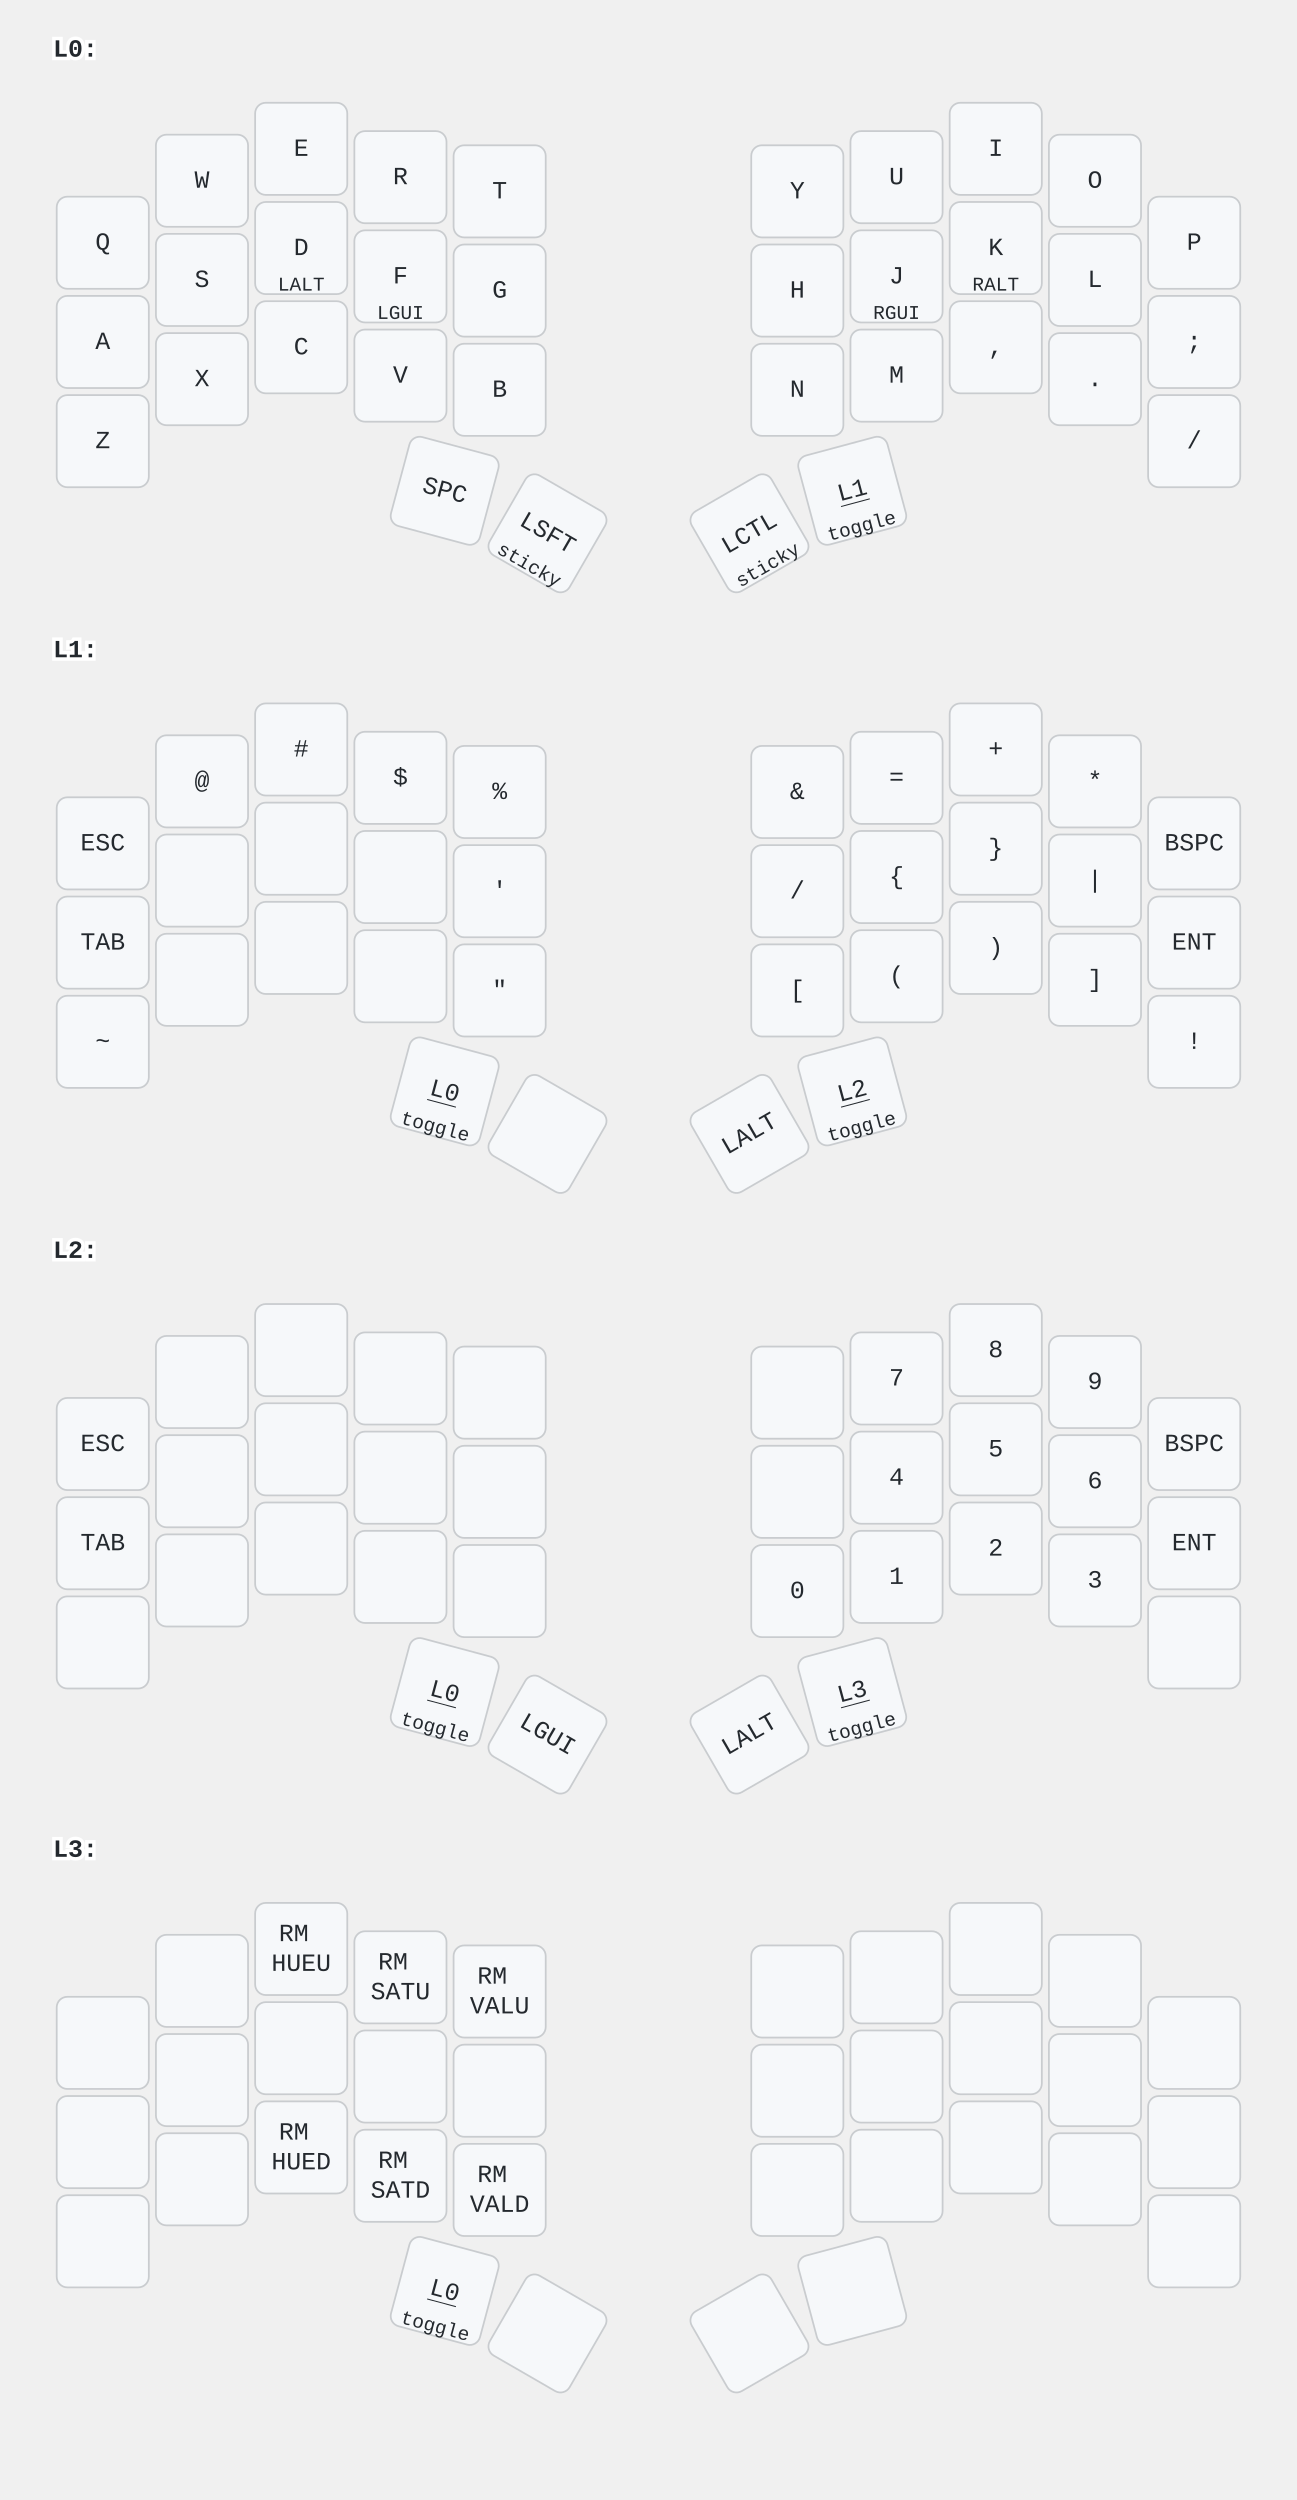
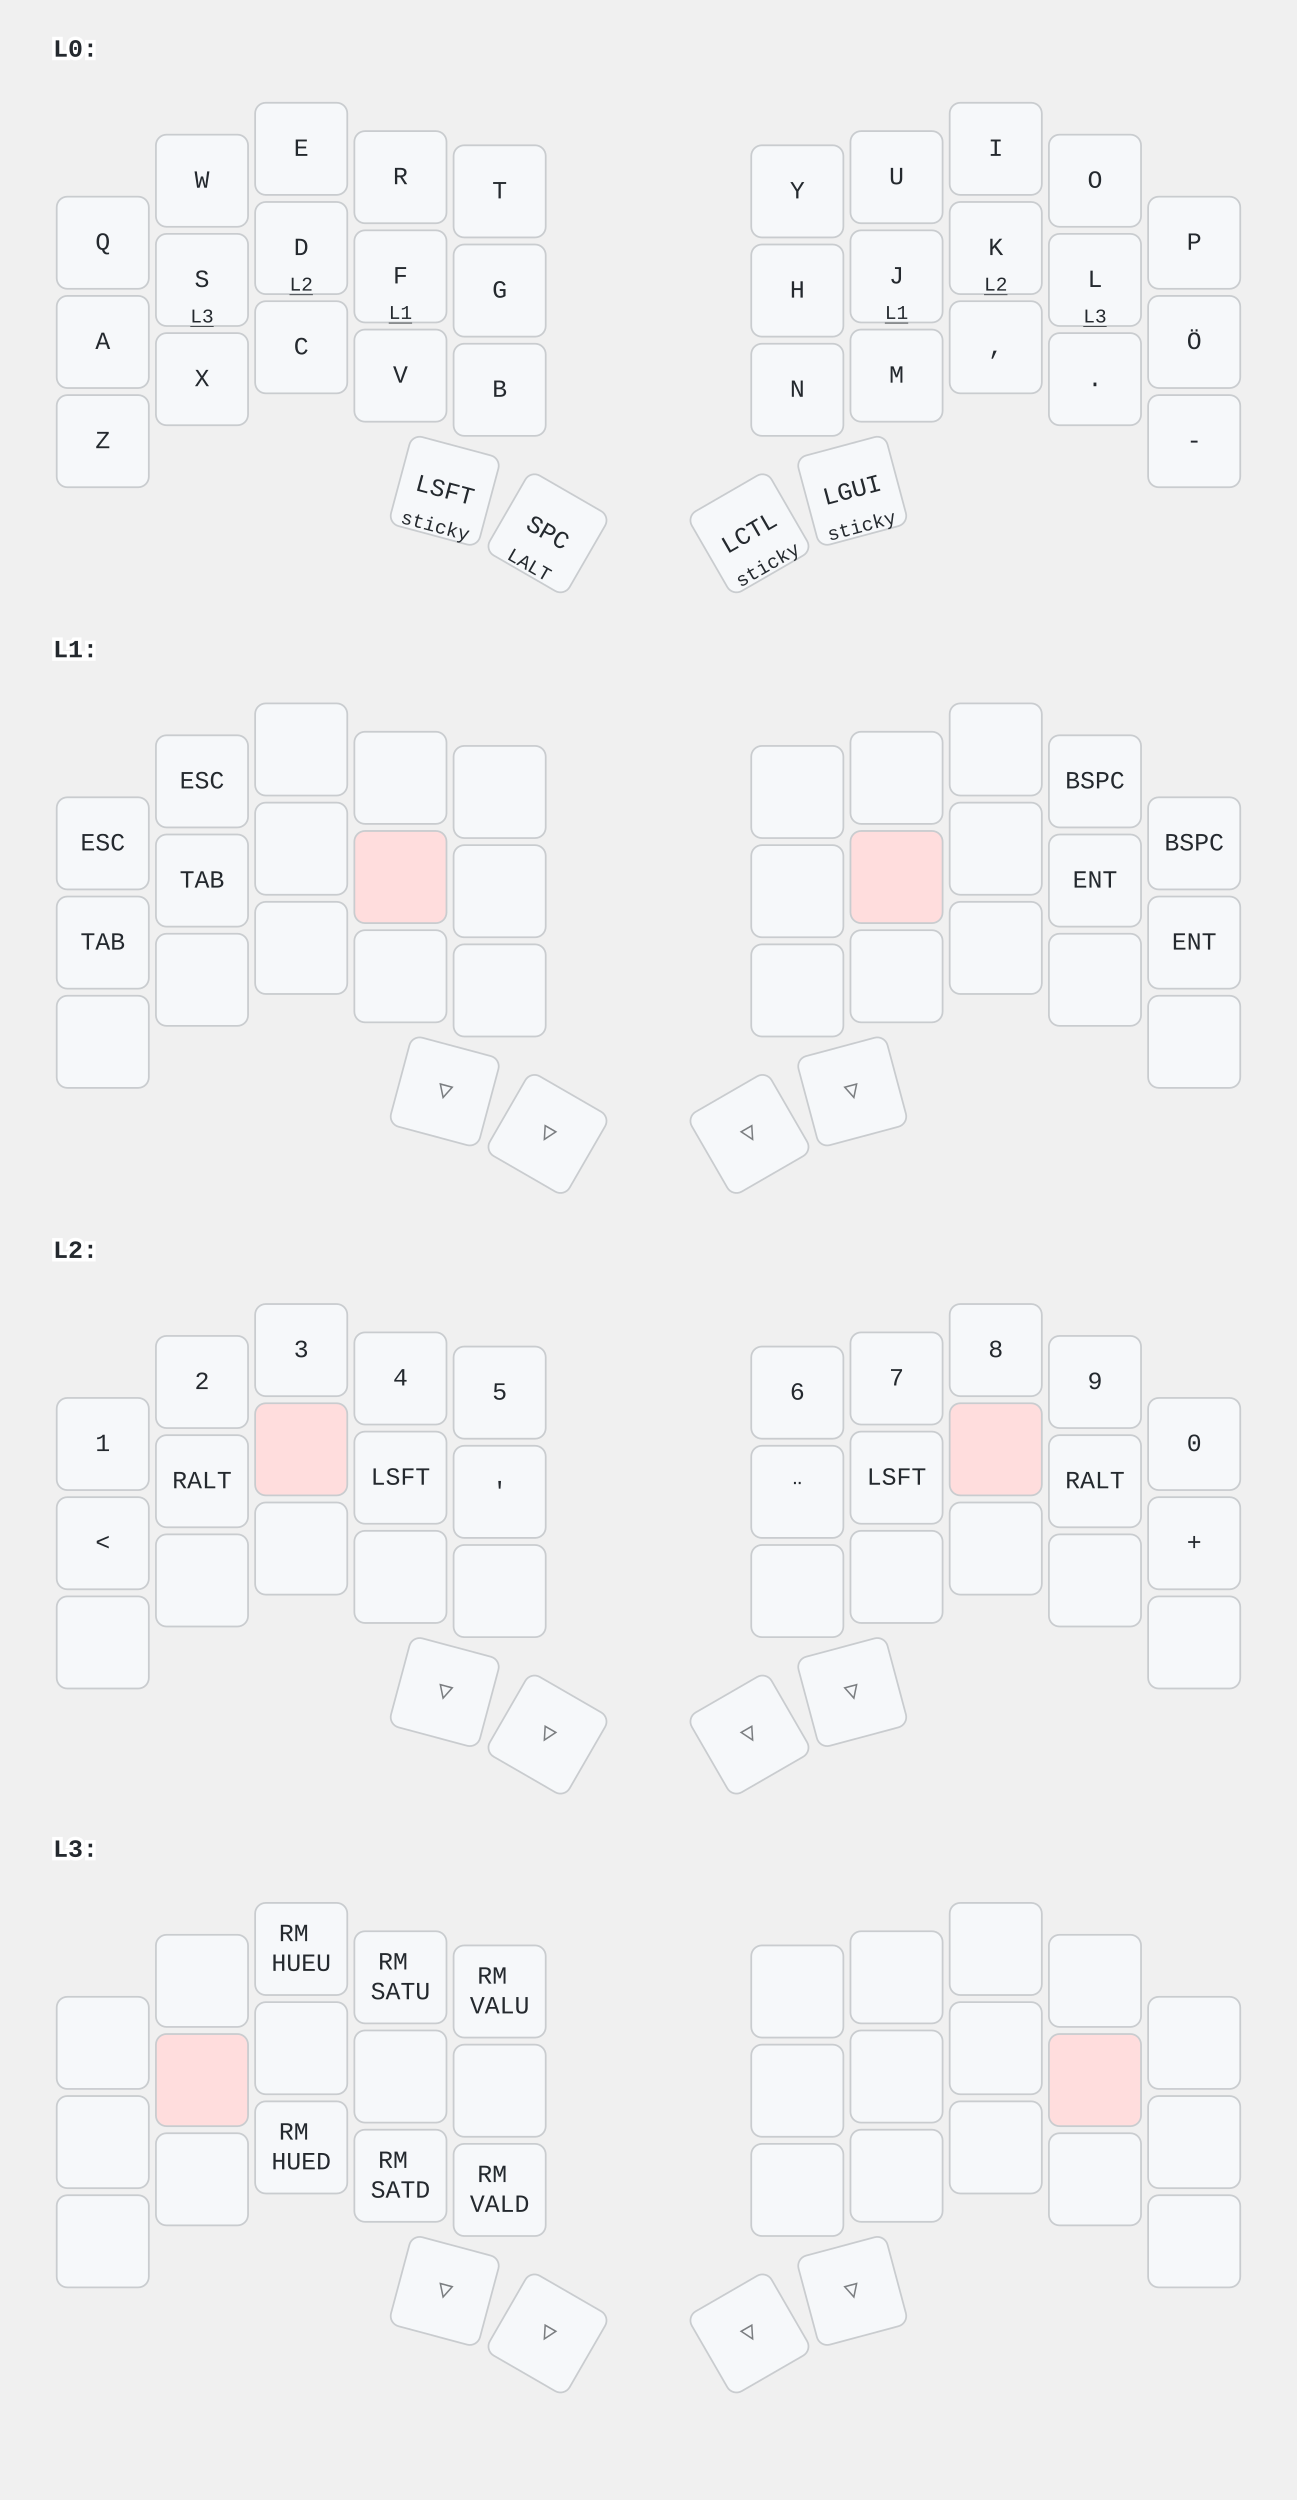
<svg xmlns="http://www.w3.org/2000/svg" width="732" height="1411" viewBox="0 0 732 1411" class="keymap">
  <style>/* inherit to force styles through use tags */
svg path {
    fill: inherit;
}

/* font and background color specifications */
svg.keymap {
    font-family: SFMono-Regular,Consolas,Liberation Mono,Menlo,monospace;
    font-size: 14px;
    font-kerning: normal;
    text-rendering: optimizeLegibility;
    fill: #24292e;
}

/* default key styling */
rect.key {
    fill: #f6f8fa;
}

rect.key, rect.combo {
    stroke: #c9cccf;
    stroke-width: 1;
}

/* default key side styling, only used is draw_key_sides is set */
rect.side {
    filter: brightness(90%);
}

/* color accent for combo boxes */
rect.combo, rect.combo-separate {
    fill: #cdf;
}

/* color accent for held keys */
rect.held, rect.combo.held {
    fill: #fdd;
}

/* color accent for ghost (optional) keys */
rect.ghost, rect.combo.ghost {
    stroke-dasharray: 4, 4;
    stroke-width: 2;
}

text {
    text-anchor: middle;
    dominant-baseline: middle;
}

/* styling for layer labels */
text.label {
    font-weight: bold;
    text-anchor: start;
    stroke: white;
    stroke-width: 4;
    paint-order: stroke;
}

/* styling for optional footer */
text.footer {
    text-anchor: end;
    dominant-baseline: auto;
    stroke: white;
    stroke-width: 4;
    paint-order: stroke;
}

/* styling for combo tap, and key hold/shifted label text */
text.combo, text.hold, text.shifted {
    font-size: 11px;
}

text.hold {
    text-anchor: middle;
    dominant-baseline: auto;
}

text.shifted {
    text-anchor: middle;
    dominant-baseline: hanging;
}

text.layer-activator {
    text-decoration: underline;
}

/* styling for hold/shifted label text in combo box */
text.combo.hold, text.combo.shifted {
    font-size: 8px;
}

/* lighter symbol for transparent keys */
text.trans {
    fill: #7b7e81;
}

/* styling for combo dendrons */
path.combo {
    stroke-width: 1;
    stroke: gray;
    fill: none;
}

/* Start Tabler Icons Cleanup */
/* cannot use height/width with glyphs */
.icon-tabler &gt; path {
    fill: inherit;
    stroke: inherit;
    stroke-width: 2;
}
/* hide tabler's default box */
.icon-tabler &gt; path[stroke="none"][fill="none"] {
    visibility: hidden;
}
/* End Tabler Icons Cleanup */
</style>
  <g transform="translate(30, 0)" class="layer-L0">
    <text x="0" y="28" class="label" id="L0">L0:</text>
    <g transform="translate(0, 56)">
      <g transform="translate(28, 81)" class="key keypos-0">
        <rect rx="6" ry="6" x="-26" y="-26" width="52" height="52" class="key" />
        <text x="0" y="0" class="key tap">Q</text>
      </g>
      <g transform="translate(84, 46)" class="key keypos-1">
        <rect rx="6" ry="6" x="-26" y="-26" width="52" height="52" class="key" />
        <text x="0" y="0" class="key tap">W</text>
      </g>
      <g transform="translate(140, 28)" class="key keypos-2">
        <rect rx="6" ry="6" x="-26" y="-26" width="52" height="52" class="key" />
        <text x="0" y="0" class="key tap">E</text>
      </g>
      <g transform="translate(196, 44)" class="key keypos-3">
        <rect rx="6" ry="6" x="-26" y="-26" width="52" height="52" class="key" />
        <text x="0" y="0" class="key tap">R</text>
      </g>
      <g transform="translate(252, 52)" class="key keypos-4">
        <rect rx="6" ry="6" x="-26" y="-26" width="52" height="52" class="key" />
        <text x="0" y="0" class="key tap">T</text>
      </g>
      <g transform="translate(420, 52)" class="key keypos-5">
        <rect rx="6" ry="6" x="-26" y="-26" width="52" height="52" class="key" />
        <text x="0" y="0" class="key tap">Y</text>
      </g>
      <g transform="translate(476, 44)" class="key keypos-6">
        <rect rx="6" ry="6" x="-26" y="-26" width="52" height="52" class="key" />
        <text x="0" y="0" class="key tap">U</text>
      </g>
      <g transform="translate(532, 28)" class="key keypos-7">
        <rect rx="6" ry="6" x="-26" y="-26" width="52" height="52" class="key" />
        <text x="0" y="0" class="key tap">I</text>
      </g>
      <g transform="translate(588, 46)" class="key keypos-8">
        <rect rx="6" ry="6" x="-26" y="-26" width="52" height="52" class="key" />
        <text x="0" y="0" class="key tap">O</text>
      </g>
      <g transform="translate(644, 81)" class="key keypos-9">
        <rect rx="6" ry="6" x="-26" y="-26" width="52" height="52" class="key" />
        <text x="0" y="0" class="key tap">P</text>
      </g>
      <g transform="translate(28, 137)" class="key keypos-10">
        <rect rx="6" ry="6" x="-26" y="-26" width="52" height="52" class="key" />
        <text x="0" y="0" class="key tap">A</text>
      </g>
      <g transform="translate(84, 102)" class="key keypos-11">
        <rect rx="6" ry="6" x="-26" y="-26" width="52" height="52" class="key" />
        <text x="0" y="0" class="key tap">S</text>
+         <a href="#L3">
+           <text x="0" y="24" class="key hold layer-activator">L3</text>
+         </a>
      </g>
      <g transform="translate(140, 84)" class="key keypos-12">
        <rect rx="6" ry="6" x="-26" y="-26" width="52" height="52" class="key" />
        <text x="0" y="0" class="key tap">D</text>
-         <text x="0" y="24" class="key hold">LALT</text>
+         <a href="#L2">
+           <text x="0" y="24" class="key hold layer-activator">L2</text>
+         </a>
      </g>
      <g transform="translate(196, 100)" class="key keypos-13">
        <rect rx="6" ry="6" x="-26" y="-26" width="52" height="52" class="key" />
        <text x="0" y="0" class="key tap">F</text>
-         <text x="0" y="24" class="key hold">LGUI</text>
+         <a href="#L1">
+           <text x="0" y="24" class="key hold layer-activator">L1</text>
+         </a>
      </g>
      <g transform="translate(252, 108)" class="key keypos-14">
        <rect rx="6" ry="6" x="-26" y="-26" width="52" height="52" class="key" />
        <text x="0" y="0" class="key tap">G</text>
      </g>
      <g transform="translate(420, 108)" class="key keypos-15">
        <rect rx="6" ry="6" x="-26" y="-26" width="52" height="52" class="key" />
        <text x="0" y="0" class="key tap">H</text>
      </g>
      <g transform="translate(476, 100)" class="key keypos-16">
        <rect rx="6" ry="6" x="-26" y="-26" width="52" height="52" class="key" />
        <text x="0" y="0" class="key tap">J</text>
-         <text x="0" y="24" class="key hold">RGUI</text>
+         <a href="#L1">
+           <text x="0" y="24" class="key hold layer-activator">L1</text>
+         </a>
      </g>
      <g transform="translate(532, 84)" class="key keypos-17">
        <rect rx="6" ry="6" x="-26" y="-26" width="52" height="52" class="key" />
        <text x="0" y="0" class="key tap">K</text>
-         <text x="0" y="24" class="key hold">RALT</text>
+         <a href="#L2">
+           <text x="0" y="24" class="key hold layer-activator">L2</text>
+         </a>
      </g>
      <g transform="translate(588, 102)" class="key keypos-18">
        <rect rx="6" ry="6" x="-26" y="-26" width="52" height="52" class="key" />
        <text x="0" y="0" class="key tap">L</text>
+         <a href="#L3">
+           <text x="0" y="24" class="key hold layer-activator">L3</text>
+         </a>
      </g>
      <g transform="translate(644, 137)" class="key keypos-19">
        <rect rx="6" ry="6" x="-26" y="-26" width="52" height="52" class="key" />
-         <text x="0" y="0" class="key tap">;</text>
+         <text x="0" y="0" class="key tap">Ö</text>
      </g>
      <g transform="translate(28, 193)" class="key keypos-20">
        <rect rx="6" ry="6" x="-26" y="-26" width="52" height="52" class="key" />
        <text x="0" y="0" class="key tap">Z</text>
      </g>
      <g transform="translate(84, 158)" class="key keypos-21">
        <rect rx="6" ry="6" x="-26" y="-26" width="52" height="52" class="key" />
        <text x="0" y="0" class="key tap">X</text>
      </g>
      <g transform="translate(140, 140)" class="key keypos-22">
        <rect rx="6" ry="6" x="-26" y="-26" width="52" height="52" class="key" />
        <text x="0" y="0" class="key tap">C</text>
      </g>
      <g transform="translate(196, 156)" class="key keypos-23">
        <rect rx="6" ry="6" x="-26" y="-26" width="52" height="52" class="key" />
        <text x="0" y="0" class="key tap">V</text>
      </g>
      <g transform="translate(252, 164)" class="key keypos-24">
        <rect rx="6" ry="6" x="-26" y="-26" width="52" height="52" class="key" />
        <text x="0" y="0" class="key tap">B</text>
      </g>
      <g transform="translate(420, 164)" class="key keypos-25">
        <rect rx="6" ry="6" x="-26" y="-26" width="52" height="52" class="key" />
        <text x="0" y="0" class="key tap">N</text>
      </g>
      <g transform="translate(476, 156)" class="key keypos-26">
        <rect rx="6" ry="6" x="-26" y="-26" width="52" height="52" class="key" />
        <text x="0" y="0" class="key tap">M</text>
      </g>
      <g transform="translate(532, 140)" class="key keypos-27">
        <rect rx="6" ry="6" x="-26" y="-26" width="52" height="52" class="key" />
        <text x="0" y="0" class="key tap">,</text>
      </g>
      <g transform="translate(588, 158)" class="key keypos-28">
        <rect rx="6" ry="6" x="-26" y="-26" width="52" height="52" class="key" />
        <text x="0" y="0" class="key tap">.</text>
      </g>
      <g transform="translate(644, 193)" class="key keypos-29">
        <rect rx="6" ry="6" x="-26" y="-26" width="52" height="52" class="key" />
-         <text x="0" y="0" class="key tap">/</text>
+         <text x="0" y="0" class="key tap">-</text>
      </g>
      <g transform="translate(221, 221) rotate(15.0)" class="key keypos-30">
-         <rect rx="6" ry="6" x="-26" y="-26" width="52" height="52" class="key" />
-         <text x="0" y="0" class="key tap">SPC</text>
-       </g>
-       <g transform="translate(279, 245) rotate(30.0)" class="key keypos-31">
        <rect rx="6" ry="6" x="-26" y="-26" width="52" height="52" class="key" />
        <text x="0" y="0" class="key tap">LSFT</text>
        <text x="0" y="24" class="key hold">sticky</text>
      </g>
+       <g transform="translate(279, 245) rotate(30.0)" class="key keypos-31">
+         <rect rx="6" ry="6" x="-26" y="-26" width="52" height="52" class="key" />
+         <text x="0" y="0" class="key tap">SPC</text>
+         <text x="0" y="24" class="key hold">LALT</text>
+       </g>
      <g transform="translate(393, 245) rotate(-30.0)" class="key keypos-32">
        <rect rx="6" ry="6" x="-26" y="-26" width="52" height="52" class="key" />
        <text x="0" y="0" class="key tap">LCTL</text>
        <text x="0" y="24" class="key hold">sticky</text>
      </g>
      <g transform="translate(451, 221) rotate(-15.0)" class="key keypos-33">
        <rect rx="6" ry="6" x="-26" y="-26" width="52" height="52" class="key" />
-         <a href="#L1">
-           <text x="0" y="0" class="key tap layer-activator">L1</text>
-         </a>
-         <text x="0" y="24" class="key hold">toggle</text>
+         <text x="0" y="0" class="key tap">LGUI</text>
+         <text x="0" y="24" class="key hold">sticky</text>
      </g>
    </g>
  </g>
  <g transform="translate(30, 339)" class="layer-L1">
    <text x="0" y="28" class="label" id="L1">L1:</text>
    <g transform="translate(0, 56)">
      <g transform="translate(28, 81)" class="key keypos-0">
        <rect rx="6" ry="6" x="-26" y="-26" width="52" height="52" class="key" />
        <text x="0" y="0" class="key tap">ESC</text>
      </g>
      <g transform="translate(84, 46)" class="key keypos-1">
        <rect rx="6" ry="6" x="-26" y="-26" width="52" height="52" class="key" />
-         <text x="0" y="0" class="key tap">@</text>
+         <text x="0" y="0" class="key tap">ESC</text>
      </g>
      <g transform="translate(140, 28)" class="key keypos-2">
        <rect rx="6" ry="6" x="-26" y="-26" width="52" height="52" class="key" />
-         <text x="0" y="0" class="key tap">#</text>
      </g>
      <g transform="translate(196, 44)" class="key keypos-3">
        <rect rx="6" ry="6" x="-26" y="-26" width="52" height="52" class="key" />
-         <text x="0" y="0" class="key tap">$</text>
      </g>
      <g transform="translate(252, 52)" class="key keypos-4">
        <rect rx="6" ry="6" x="-26" y="-26" width="52" height="52" class="key" />
-         <text x="0" y="0" class="key tap">%</text>
      </g>
      <g transform="translate(420, 52)" class="key keypos-5">
        <rect rx="6" ry="6" x="-26" y="-26" width="52" height="52" class="key" />
-         <text x="0" y="0" class="key tap">&amp;</text>
      </g>
      <g transform="translate(476, 44)" class="key keypos-6">
        <rect rx="6" ry="6" x="-26" y="-26" width="52" height="52" class="key" />
-         <text x="0" y="0" class="key tap">=</text>
      </g>
      <g transform="translate(532, 28)" class="key keypos-7">
        <rect rx="6" ry="6" x="-26" y="-26" width="52" height="52" class="key" />
-         <text x="0" y="0" class="key tap">+</text>
      </g>
      <g transform="translate(588, 46)" class="key keypos-8">
        <rect rx="6" ry="6" x="-26" y="-26" width="52" height="52" class="key" />
-         <text x="0" y="0" class="key tap">*</text>
+         <text x="0" y="0" class="key tap">BSPC</text>
      </g>
      <g transform="translate(644, 81)" class="key keypos-9">
        <rect rx="6" ry="6" x="-26" y="-26" width="52" height="52" class="key" />
        <text x="0" y="0" class="key tap">BSPC</text>
      </g>
      <g transform="translate(28, 137)" class="key keypos-10">
        <rect rx="6" ry="6" x="-26" y="-26" width="52" height="52" class="key" />
        <text x="0" y="0" class="key tap">TAB</text>
      </g>
      <g transform="translate(84, 102)" class="key keypos-11">
        <rect rx="6" ry="6" x="-26" y="-26" width="52" height="52" class="key" />
+         <text x="0" y="0" class="key tap">TAB</text>
      </g>
      <g transform="translate(140, 84)" class="key keypos-12">
        <rect rx="6" ry="6" x="-26" y="-26" width="52" height="52" class="key" />
      </g>
-       <g transform="translate(196, 100)" class="key keypos-13">
-         <rect rx="6" ry="6" x="-26" y="-26" width="52" height="52" class="key" />
+       <g transform="translate(196, 100)" class="key held keypos-13">
+         <rect rx="6" ry="6" x="-26" y="-26" width="52" height="52" class="key held" />
      </g>
      <g transform="translate(252, 108)" class="key keypos-14">
        <rect rx="6" ry="6" x="-26" y="-26" width="52" height="52" class="key" />
-         <text x="0" y="0" class="key tap">'</text>
      </g>
      <g transform="translate(420, 108)" class="key keypos-15">
        <rect rx="6" ry="6" x="-26" y="-26" width="52" height="52" class="key" />
-         <text x="0" y="0" class="key tap">/</text>
-       </g>
-       <g transform="translate(476, 100)" class="key keypos-16">
-         <rect rx="6" ry="6" x="-26" y="-26" width="52" height="52" class="key" />
-         <text x="0" y="0" class="key tap">{</text>
+       </g>
+       <g transform="translate(476, 100)" class="key held keypos-16">
+         <rect rx="6" ry="6" x="-26" y="-26" width="52" height="52" class="key held" />
      </g>
      <g transform="translate(532, 84)" class="key keypos-17">
        <rect rx="6" ry="6" x="-26" y="-26" width="52" height="52" class="key" />
-         <text x="0" y="0" class="key tap">}</text>
      </g>
      <g transform="translate(588, 102)" class="key keypos-18">
        <rect rx="6" ry="6" x="-26" y="-26" width="52" height="52" class="key" />
-         <text x="0" y="0" class="key tap">|</text>
+         <text x="0" y="0" class="key tap">ENT</text>
      </g>
      <g transform="translate(644, 137)" class="key keypos-19">
        <rect rx="6" ry="6" x="-26" y="-26" width="52" height="52" class="key" />
        <text x="0" y="0" class="key tap">ENT</text>
      </g>
      <g transform="translate(28, 193)" class="key keypos-20">
        <rect rx="6" ry="6" x="-26" y="-26" width="52" height="52" class="key" />
-         <text x="0" y="0" class="key tap">~</text>
      </g>
      <g transform="translate(84, 158)" class="key keypos-21">
        <rect rx="6" ry="6" x="-26" y="-26" width="52" height="52" class="key" />
      </g>
      <g transform="translate(140, 140)" class="key keypos-22">
        <rect rx="6" ry="6" x="-26" y="-26" width="52" height="52" class="key" />
      </g>
      <g transform="translate(196, 156)" class="key keypos-23">
        <rect rx="6" ry="6" x="-26" y="-26" width="52" height="52" class="key" />
      </g>
      <g transform="translate(252, 164)" class="key keypos-24">
        <rect rx="6" ry="6" x="-26" y="-26" width="52" height="52" class="key" />
-         <text x="0" y="0" class="key tap">"</text>
      </g>
      <g transform="translate(420, 164)" class="key keypos-25">
        <rect rx="6" ry="6" x="-26" y="-26" width="52" height="52" class="key" />
-         <text x="0" y="0" class="key tap">[</text>
      </g>
      <g transform="translate(476, 156)" class="key keypos-26">
        <rect rx="6" ry="6" x="-26" y="-26" width="52" height="52" class="key" />
-         <text x="0" y="0" class="key tap">(</text>
      </g>
      <g transform="translate(532, 140)" class="key keypos-27">
        <rect rx="6" ry="6" x="-26" y="-26" width="52" height="52" class="key" />
-         <text x="0" y="0" class="key tap">)</text>
      </g>
      <g transform="translate(588, 158)" class="key keypos-28">
        <rect rx="6" ry="6" x="-26" y="-26" width="52" height="52" class="key" />
-         <text x="0" y="0" class="key tap">]</text>
      </g>
      <g transform="translate(644, 193)" class="key keypos-29">
        <rect rx="6" ry="6" x="-26" y="-26" width="52" height="52" class="key" />
-         <text x="0" y="0" class="key tap">!</text>
-       </g>
-       <g transform="translate(221, 221) rotate(15.0)" class="key keypos-30">
-         <rect rx="6" ry="6" x="-26" y="-26" width="52" height="52" class="key" />
-         <a href="#L0">
-           <text x="0" y="0" class="key tap layer-activator">L0</text>
-         </a>
-         <text x="0" y="24" class="key hold">toggle</text>
-       </g>
-       <g transform="translate(279, 245) rotate(30.0)" class="key keypos-31">
-         <rect rx="6" ry="6" x="-26" y="-26" width="52" height="52" class="key" />
-       </g>
-       <g transform="translate(393, 245) rotate(-30.0)" class="key keypos-32">
-         <rect rx="6" ry="6" x="-26" y="-26" width="52" height="52" class="key" />
-         <text x="0" y="0" class="key tap">LALT</text>
-       </g>
-       <g transform="translate(451, 221) rotate(-15.0)" class="key keypos-33">
-         <rect rx="6" ry="6" x="-26" y="-26" width="52" height="52" class="key" />
-         <a href="#L2">
-           <text x="0" y="0" class="key tap layer-activator">L2</text>
-         </a>
-         <text x="0" y="24" class="key hold">toggle</text>
+       </g>
+       <g transform="translate(221, 221) rotate(15.0)" class="key trans keypos-30">
+         <rect rx="6" ry="6" x="-26" y="-26" width="52" height="52" class="key trans" />
+         <text x="0" y="0" class="key trans tap">▽</text>
+       </g>
+       <g transform="translate(279, 245) rotate(30.0)" class="key trans keypos-31">
+         <rect rx="6" ry="6" x="-26" y="-26" width="52" height="52" class="key trans" />
+         <text x="0" y="0" class="key trans tap">▽</text>
+       </g>
+       <g transform="translate(393, 245) rotate(-30.0)" class="key trans keypos-32">
+         <rect rx="6" ry="6" x="-26" y="-26" width="52" height="52" class="key trans" />
+         <text x="0" y="0" class="key trans tap">▽</text>
+       </g>
+       <g transform="translate(451, 221) rotate(-15.0)" class="key trans keypos-33">
+         <rect rx="6" ry="6" x="-26" y="-26" width="52" height="52" class="key trans" />
+         <text x="0" y="0" class="key trans tap">▽</text>
      </g>
    </g>
  </g>
  <g transform="translate(30, 678)" class="layer-L2">
    <text x="0" y="28" class="label" id="L2">L2:</text>
    <g transform="translate(0, 56)">
      <g transform="translate(28, 81)" class="key keypos-0">
        <rect rx="6" ry="6" x="-26" y="-26" width="52" height="52" class="key" />
-         <text x="0" y="0" class="key tap">ESC</text>
+         <text x="0" y="0" class="key tap">1</text>
      </g>
      <g transform="translate(84, 46)" class="key keypos-1">
        <rect rx="6" ry="6" x="-26" y="-26" width="52" height="52" class="key" />
+         <text x="0" y="0" class="key tap">2</text>
      </g>
      <g transform="translate(140, 28)" class="key keypos-2">
        <rect rx="6" ry="6" x="-26" y="-26" width="52" height="52" class="key" />
+         <text x="0" y="0" class="key tap">3</text>
      </g>
      <g transform="translate(196, 44)" class="key keypos-3">
        <rect rx="6" ry="6" x="-26" y="-26" width="52" height="52" class="key" />
+         <text x="0" y="0" class="key tap">4</text>
      </g>
      <g transform="translate(252, 52)" class="key keypos-4">
        <rect rx="6" ry="6" x="-26" y="-26" width="52" height="52" class="key" />
+         <text x="0" y="0" class="key tap">5</text>
      </g>
      <g transform="translate(420, 52)" class="key keypos-5">
        <rect rx="6" ry="6" x="-26" y="-26" width="52" height="52" class="key" />
+         <text x="0" y="0" class="key tap">6</text>
      </g>
      <g transform="translate(476, 44)" class="key keypos-6">
        <rect rx="6" ry="6" x="-26" y="-26" width="52" height="52" class="key" />
        <text x="0" y="0" class="key tap">7</text>
      </g>
      <g transform="translate(532, 28)" class="key keypos-7">
        <rect rx="6" ry="6" x="-26" y="-26" width="52" height="52" class="key" />
        <text x="0" y="0" class="key tap">8</text>
      </g>
      <g transform="translate(588, 46)" class="key keypos-8">
        <rect rx="6" ry="6" x="-26" y="-26" width="52" height="52" class="key" />
        <text x="0" y="0" class="key tap">9</text>
      </g>
      <g transform="translate(644, 81)" class="key keypos-9">
        <rect rx="6" ry="6" x="-26" y="-26" width="52" height="52" class="key" />
-         <text x="0" y="0" class="key tap">BSPC</text>
+         <text x="0" y="0" class="key tap">0</text>
      </g>
      <g transform="translate(28, 137)" class="key keypos-10">
        <rect rx="6" ry="6" x="-26" y="-26" width="52" height="52" class="key" />
-         <text x="0" y="0" class="key tap">TAB</text>
+         <text x="0" y="0" class="key tap">&lt;</text>
      </g>
      <g transform="translate(84, 102)" class="key keypos-11">
        <rect rx="6" ry="6" x="-26" y="-26" width="52" height="52" class="key" />
-       </g>
-       <g transform="translate(140, 84)" class="key keypos-12">
-         <rect rx="6" ry="6" x="-26" y="-26" width="52" height="52" class="key" />
+         <text x="0" y="0" class="key tap">RALT</text>
+       </g>
+       <g transform="translate(140, 84)" class="key held keypos-12">
+         <rect rx="6" ry="6" x="-26" y="-26" width="52" height="52" class="key held" />
      </g>
      <g transform="translate(196, 100)" class="key keypos-13">
        <rect rx="6" ry="6" x="-26" y="-26" width="52" height="52" class="key" />
+         <text x="0" y="0" class="key tap">LSFT</text>
      </g>
      <g transform="translate(252, 108)" class="key keypos-14">
        <rect rx="6" ry="6" x="-26" y="-26" width="52" height="52" class="key" />
+         <text x="0" y="0" class="key tap">'</text>
      </g>
      <g transform="translate(420, 108)" class="key keypos-15">
        <rect rx="6" ry="6" x="-26" y="-26" width="52" height="52" class="key" />
+         <text x="0" y="0" class="key tap">¨</text>
      </g>
      <g transform="translate(476, 100)" class="key keypos-16">
        <rect rx="6" ry="6" x="-26" y="-26" width="52" height="52" class="key" />
-         <text x="0" y="0" class="key tap">4</text>
-       </g>
-       <g transform="translate(532, 84)" class="key keypos-17">
-         <rect rx="6" ry="6" x="-26" y="-26" width="52" height="52" class="key" />
-         <text x="0" y="0" class="key tap">5</text>
+         <text x="0" y="0" class="key tap">LSFT</text>
+       </g>
+       <g transform="translate(532, 84)" class="key held keypos-17">
+         <rect rx="6" ry="6" x="-26" y="-26" width="52" height="52" class="key held" />
      </g>
      <g transform="translate(588, 102)" class="key keypos-18">
        <rect rx="6" ry="6" x="-26" y="-26" width="52" height="52" class="key" />
-         <text x="0" y="0" class="key tap">6</text>
+         <text x="0" y="0" class="key tap">RALT</text>
      </g>
      <g transform="translate(644, 137)" class="key keypos-19">
        <rect rx="6" ry="6" x="-26" y="-26" width="52" height="52" class="key" />
-         <text x="0" y="0" class="key tap">ENT</text>
+         <text x="0" y="0" class="key tap">+</text>
      </g>
      <g transform="translate(28, 193)" class="key keypos-20">
        <rect rx="6" ry="6" x="-26" y="-26" width="52" height="52" class="key" />
      </g>
      <g transform="translate(84, 158)" class="key keypos-21">
        <rect rx="6" ry="6" x="-26" y="-26" width="52" height="52" class="key" />
      </g>
      <g transform="translate(140, 140)" class="key keypos-22">
        <rect rx="6" ry="6" x="-26" y="-26" width="52" height="52" class="key" />
      </g>
      <g transform="translate(196, 156)" class="key keypos-23">
        <rect rx="6" ry="6" x="-26" y="-26" width="52" height="52" class="key" />
      </g>
      <g transform="translate(252, 164)" class="key keypos-24">
        <rect rx="6" ry="6" x="-26" y="-26" width="52" height="52" class="key" />
      </g>
      <g transform="translate(420, 164)" class="key keypos-25">
        <rect rx="6" ry="6" x="-26" y="-26" width="52" height="52" class="key" />
-         <text x="0" y="0" class="key tap">0</text>
      </g>
      <g transform="translate(476, 156)" class="key keypos-26">
        <rect rx="6" ry="6" x="-26" y="-26" width="52" height="52" class="key" />
-         <text x="0" y="0" class="key tap">1</text>
      </g>
      <g transform="translate(532, 140)" class="key keypos-27">
        <rect rx="6" ry="6" x="-26" y="-26" width="52" height="52" class="key" />
-         <text x="0" y="0" class="key tap">2</text>
      </g>
      <g transform="translate(588, 158)" class="key keypos-28">
        <rect rx="6" ry="6" x="-26" y="-26" width="52" height="52" class="key" />
-         <text x="0" y="0" class="key tap">3</text>
      </g>
      <g transform="translate(644, 193)" class="key keypos-29">
        <rect rx="6" ry="6" x="-26" y="-26" width="52" height="52" class="key" />
      </g>
-       <g transform="translate(221, 221) rotate(15.0)" class="key keypos-30">
-         <rect rx="6" ry="6" x="-26" y="-26" width="52" height="52" class="key" />
-         <a href="#L0">
-           <text x="0" y="0" class="key tap layer-activator">L0</text>
-         </a>
-         <text x="0" y="24" class="key hold">toggle</text>
-       </g>
-       <g transform="translate(279, 245) rotate(30.0)" class="key keypos-31">
-         <rect rx="6" ry="6" x="-26" y="-26" width="52" height="52" class="key" />
-         <text x="0" y="0" class="key tap">LGUI</text>
-       </g>
-       <g transform="translate(393, 245) rotate(-30.0)" class="key keypos-32">
-         <rect rx="6" ry="6" x="-26" y="-26" width="52" height="52" class="key" />
-         <text x="0" y="0" class="key tap">LALT</text>
-       </g>
-       <g transform="translate(451, 221) rotate(-15.0)" class="key keypos-33">
-         <rect rx="6" ry="6" x="-26" y="-26" width="52" height="52" class="key" />
-         <a href="#L3">
-           <text x="0" y="0" class="key tap layer-activator">L3</text>
-         </a>
-         <text x="0" y="24" class="key hold">toggle</text>
+       <g transform="translate(221, 221) rotate(15.0)" class="key trans keypos-30">
+         <rect rx="6" ry="6" x="-26" y="-26" width="52" height="52" class="key trans" />
+         <text x="0" y="0" class="key trans tap">▽</text>
+       </g>
+       <g transform="translate(279, 245) rotate(30.0)" class="key trans keypos-31">
+         <rect rx="6" ry="6" x="-26" y="-26" width="52" height="52" class="key trans" />
+         <text x="0" y="0" class="key trans tap">▽</text>
+       </g>
+       <g transform="translate(393, 245) rotate(-30.0)" class="key trans keypos-32">
+         <rect rx="6" ry="6" x="-26" y="-26" width="52" height="52" class="key trans" />
+         <text x="0" y="0" class="key trans tap">▽</text>
+       </g>
+       <g transform="translate(451, 221) rotate(-15.0)" class="key trans keypos-33">
+         <rect rx="6" ry="6" x="-26" y="-26" width="52" height="52" class="key trans" />
+         <text x="0" y="0" class="key trans tap">▽</text>
      </g>
    </g>
  </g>
  <g transform="translate(30, 1016)" class="layer-L3">
    <text x="0" y="28" class="label" id="L3">L3:</text>
    <g transform="translate(0, 56)">
      <g transform="translate(28, 81)" class="key keypos-0">
        <rect rx="6" ry="6" x="-26" y="-26" width="52" height="52" class="key" />
      </g>
      <g transform="translate(84, 46)" class="key keypos-1">
        <rect rx="6" ry="6" x="-26" y="-26" width="52" height="52" class="key" />
      </g>
      <g transform="translate(140, 28)" class="key keypos-2">
        <rect rx="6" ry="6" x="-26" y="-26" width="52" height="52" class="key" />
        <text x="0" y="0" class="key tap">
          <tspan x="0" dy="-0.6em">RM</tspan>
          <tspan x="0" dy="1.2em">HUEU</tspan>
        </text>
      </g>
      <g transform="translate(196, 44)" class="key keypos-3">
        <rect rx="6" ry="6" x="-26" y="-26" width="52" height="52" class="key" />
        <text x="0" y="0" class="key tap">
          <tspan x="0" dy="-0.6em">RM</tspan>
          <tspan x="0" dy="1.2em">SATU</tspan>
        </text>
      </g>
      <g transform="translate(252, 52)" class="key keypos-4">
        <rect rx="6" ry="6" x="-26" y="-26" width="52" height="52" class="key" />
        <text x="0" y="0" class="key tap">
          <tspan x="0" dy="-0.6em">RM</tspan>
          <tspan x="0" dy="1.2em">VALU</tspan>
        </text>
      </g>
      <g transform="translate(420, 52)" class="key keypos-5">
        <rect rx="6" ry="6" x="-26" y="-26" width="52" height="52" class="key" />
      </g>
      <g transform="translate(476, 44)" class="key keypos-6">
        <rect rx="6" ry="6" x="-26" y="-26" width="52" height="52" class="key" />
      </g>
      <g transform="translate(532, 28)" class="key keypos-7">
        <rect rx="6" ry="6" x="-26" y="-26" width="52" height="52" class="key" />
      </g>
      <g transform="translate(588, 46)" class="key keypos-8">
        <rect rx="6" ry="6" x="-26" y="-26" width="52" height="52" class="key" />
      </g>
      <g transform="translate(644, 81)" class="key keypos-9">
        <rect rx="6" ry="6" x="-26" y="-26" width="52" height="52" class="key" />
      </g>
      <g transform="translate(28, 137)" class="key keypos-10">
        <rect rx="6" ry="6" x="-26" y="-26" width="52" height="52" class="key" />
      </g>
-       <g transform="translate(84, 102)" class="key keypos-11">
-         <rect rx="6" ry="6" x="-26" y="-26" width="52" height="52" class="key" />
+       <g transform="translate(84, 102)" class="key held keypos-11">
+         <rect rx="6" ry="6" x="-26" y="-26" width="52" height="52" class="key held" />
      </g>
      <g transform="translate(140, 84)" class="key keypos-12">
        <rect rx="6" ry="6" x="-26" y="-26" width="52" height="52" class="key" />
      </g>
      <g transform="translate(196, 100)" class="key keypos-13">
        <rect rx="6" ry="6" x="-26" y="-26" width="52" height="52" class="key" />
      </g>
      <g transform="translate(252, 108)" class="key keypos-14">
        <rect rx="6" ry="6" x="-26" y="-26" width="52" height="52" class="key" />
      </g>
      <g transform="translate(420, 108)" class="key keypos-15">
        <rect rx="6" ry="6" x="-26" y="-26" width="52" height="52" class="key" />
      </g>
      <g transform="translate(476, 100)" class="key keypos-16">
        <rect rx="6" ry="6" x="-26" y="-26" width="52" height="52" class="key" />
      </g>
      <g transform="translate(532, 84)" class="key keypos-17">
        <rect rx="6" ry="6" x="-26" y="-26" width="52" height="52" class="key" />
      </g>
-       <g transform="translate(588, 102)" class="key keypos-18">
-         <rect rx="6" ry="6" x="-26" y="-26" width="52" height="52" class="key" />
+       <g transform="translate(588, 102)" class="key held keypos-18">
+         <rect rx="6" ry="6" x="-26" y="-26" width="52" height="52" class="key held" />
      </g>
      <g transform="translate(644, 137)" class="key keypos-19">
        <rect rx="6" ry="6" x="-26" y="-26" width="52" height="52" class="key" />
      </g>
      <g transform="translate(28, 193)" class="key keypos-20">
        <rect rx="6" ry="6" x="-26" y="-26" width="52" height="52" class="key" />
      </g>
      <g transform="translate(84, 158)" class="key keypos-21">
        <rect rx="6" ry="6" x="-26" y="-26" width="52" height="52" class="key" />
      </g>
      <g transform="translate(140, 140)" class="key keypos-22">
        <rect rx="6" ry="6" x="-26" y="-26" width="52" height="52" class="key" />
        <text x="0" y="0" class="key tap">
          <tspan x="0" dy="-0.6em">RM</tspan>
          <tspan x="0" dy="1.2em">HUED</tspan>
        </text>
      </g>
      <g transform="translate(196, 156)" class="key keypos-23">
        <rect rx="6" ry="6" x="-26" y="-26" width="52" height="52" class="key" />
        <text x="0" y="0" class="key tap">
          <tspan x="0" dy="-0.6em">RM</tspan>
          <tspan x="0" dy="1.2em">SATD</tspan>
        </text>
      </g>
      <g transform="translate(252, 164)" class="key keypos-24">
        <rect rx="6" ry="6" x="-26" y="-26" width="52" height="52" class="key" />
        <text x="0" y="0" class="key tap">
          <tspan x="0" dy="-0.6em">RM</tspan>
          <tspan x="0" dy="1.2em">VALD</tspan>
        </text>
      </g>
      <g transform="translate(420, 164)" class="key keypos-25">
        <rect rx="6" ry="6" x="-26" y="-26" width="52" height="52" class="key" />
      </g>
      <g transform="translate(476, 156)" class="key keypos-26">
        <rect rx="6" ry="6" x="-26" y="-26" width="52" height="52" class="key" />
      </g>
      <g transform="translate(532, 140)" class="key keypos-27">
        <rect rx="6" ry="6" x="-26" y="-26" width="52" height="52" class="key" />
      </g>
      <g transform="translate(588, 158)" class="key keypos-28">
        <rect rx="6" ry="6" x="-26" y="-26" width="52" height="52" class="key" />
      </g>
      <g transform="translate(644, 193)" class="key keypos-29">
        <rect rx="6" ry="6" x="-26" y="-26" width="52" height="52" class="key" />
      </g>
-       <g transform="translate(221, 221) rotate(15.0)" class="key keypos-30">
-         <rect rx="6" ry="6" x="-26" y="-26" width="52" height="52" class="key" />
-         <a href="#L0">
-           <text x="0" y="0" class="key tap layer-activator">L0</text>
-         </a>
-         <text x="0" y="24" class="key hold">toggle</text>
-       </g>
-       <g transform="translate(279, 245) rotate(30.0)" class="key keypos-31">
-         <rect rx="6" ry="6" x="-26" y="-26" width="52" height="52" class="key" />
-       </g>
-       <g transform="translate(393, 245) rotate(-30.0)" class="key keypos-32">
-         <rect rx="6" ry="6" x="-26" y="-26" width="52" height="52" class="key" />
-       </g>
-       <g transform="translate(451, 221) rotate(-15.0)" class="key keypos-33">
-         <rect rx="6" ry="6" x="-26" y="-26" width="52" height="52" class="key" />
+       <g transform="translate(221, 221) rotate(15.0)" class="key trans keypos-30">
+         <rect rx="6" ry="6" x="-26" y="-26" width="52" height="52" class="key trans" />
+         <text x="0" y="0" class="key trans tap">▽</text>
+       </g>
+       <g transform="translate(279, 245) rotate(30.0)" class="key trans keypos-31">
+         <rect rx="6" ry="6" x="-26" y="-26" width="52" height="52" class="key trans" />
+         <text x="0" y="0" class="key trans tap">▽</text>
+       </g>
+       <g transform="translate(393, 245) rotate(-30.0)" class="key trans keypos-32">
+         <rect rx="6" ry="6" x="-26" y="-26" width="52" height="52" class="key trans" />
+         <text x="0" y="0" class="key trans tap">▽</text>
+       </g>
+       <g transform="translate(451, 221) rotate(-15.0)" class="key trans keypos-33">
+         <rect rx="6" ry="6" x="-26" y="-26" width="52" height="52" class="key trans" />
+         <text x="0" y="0" class="key trans tap">▽</text>
      </g>
    </g>
  </g>
</svg>
